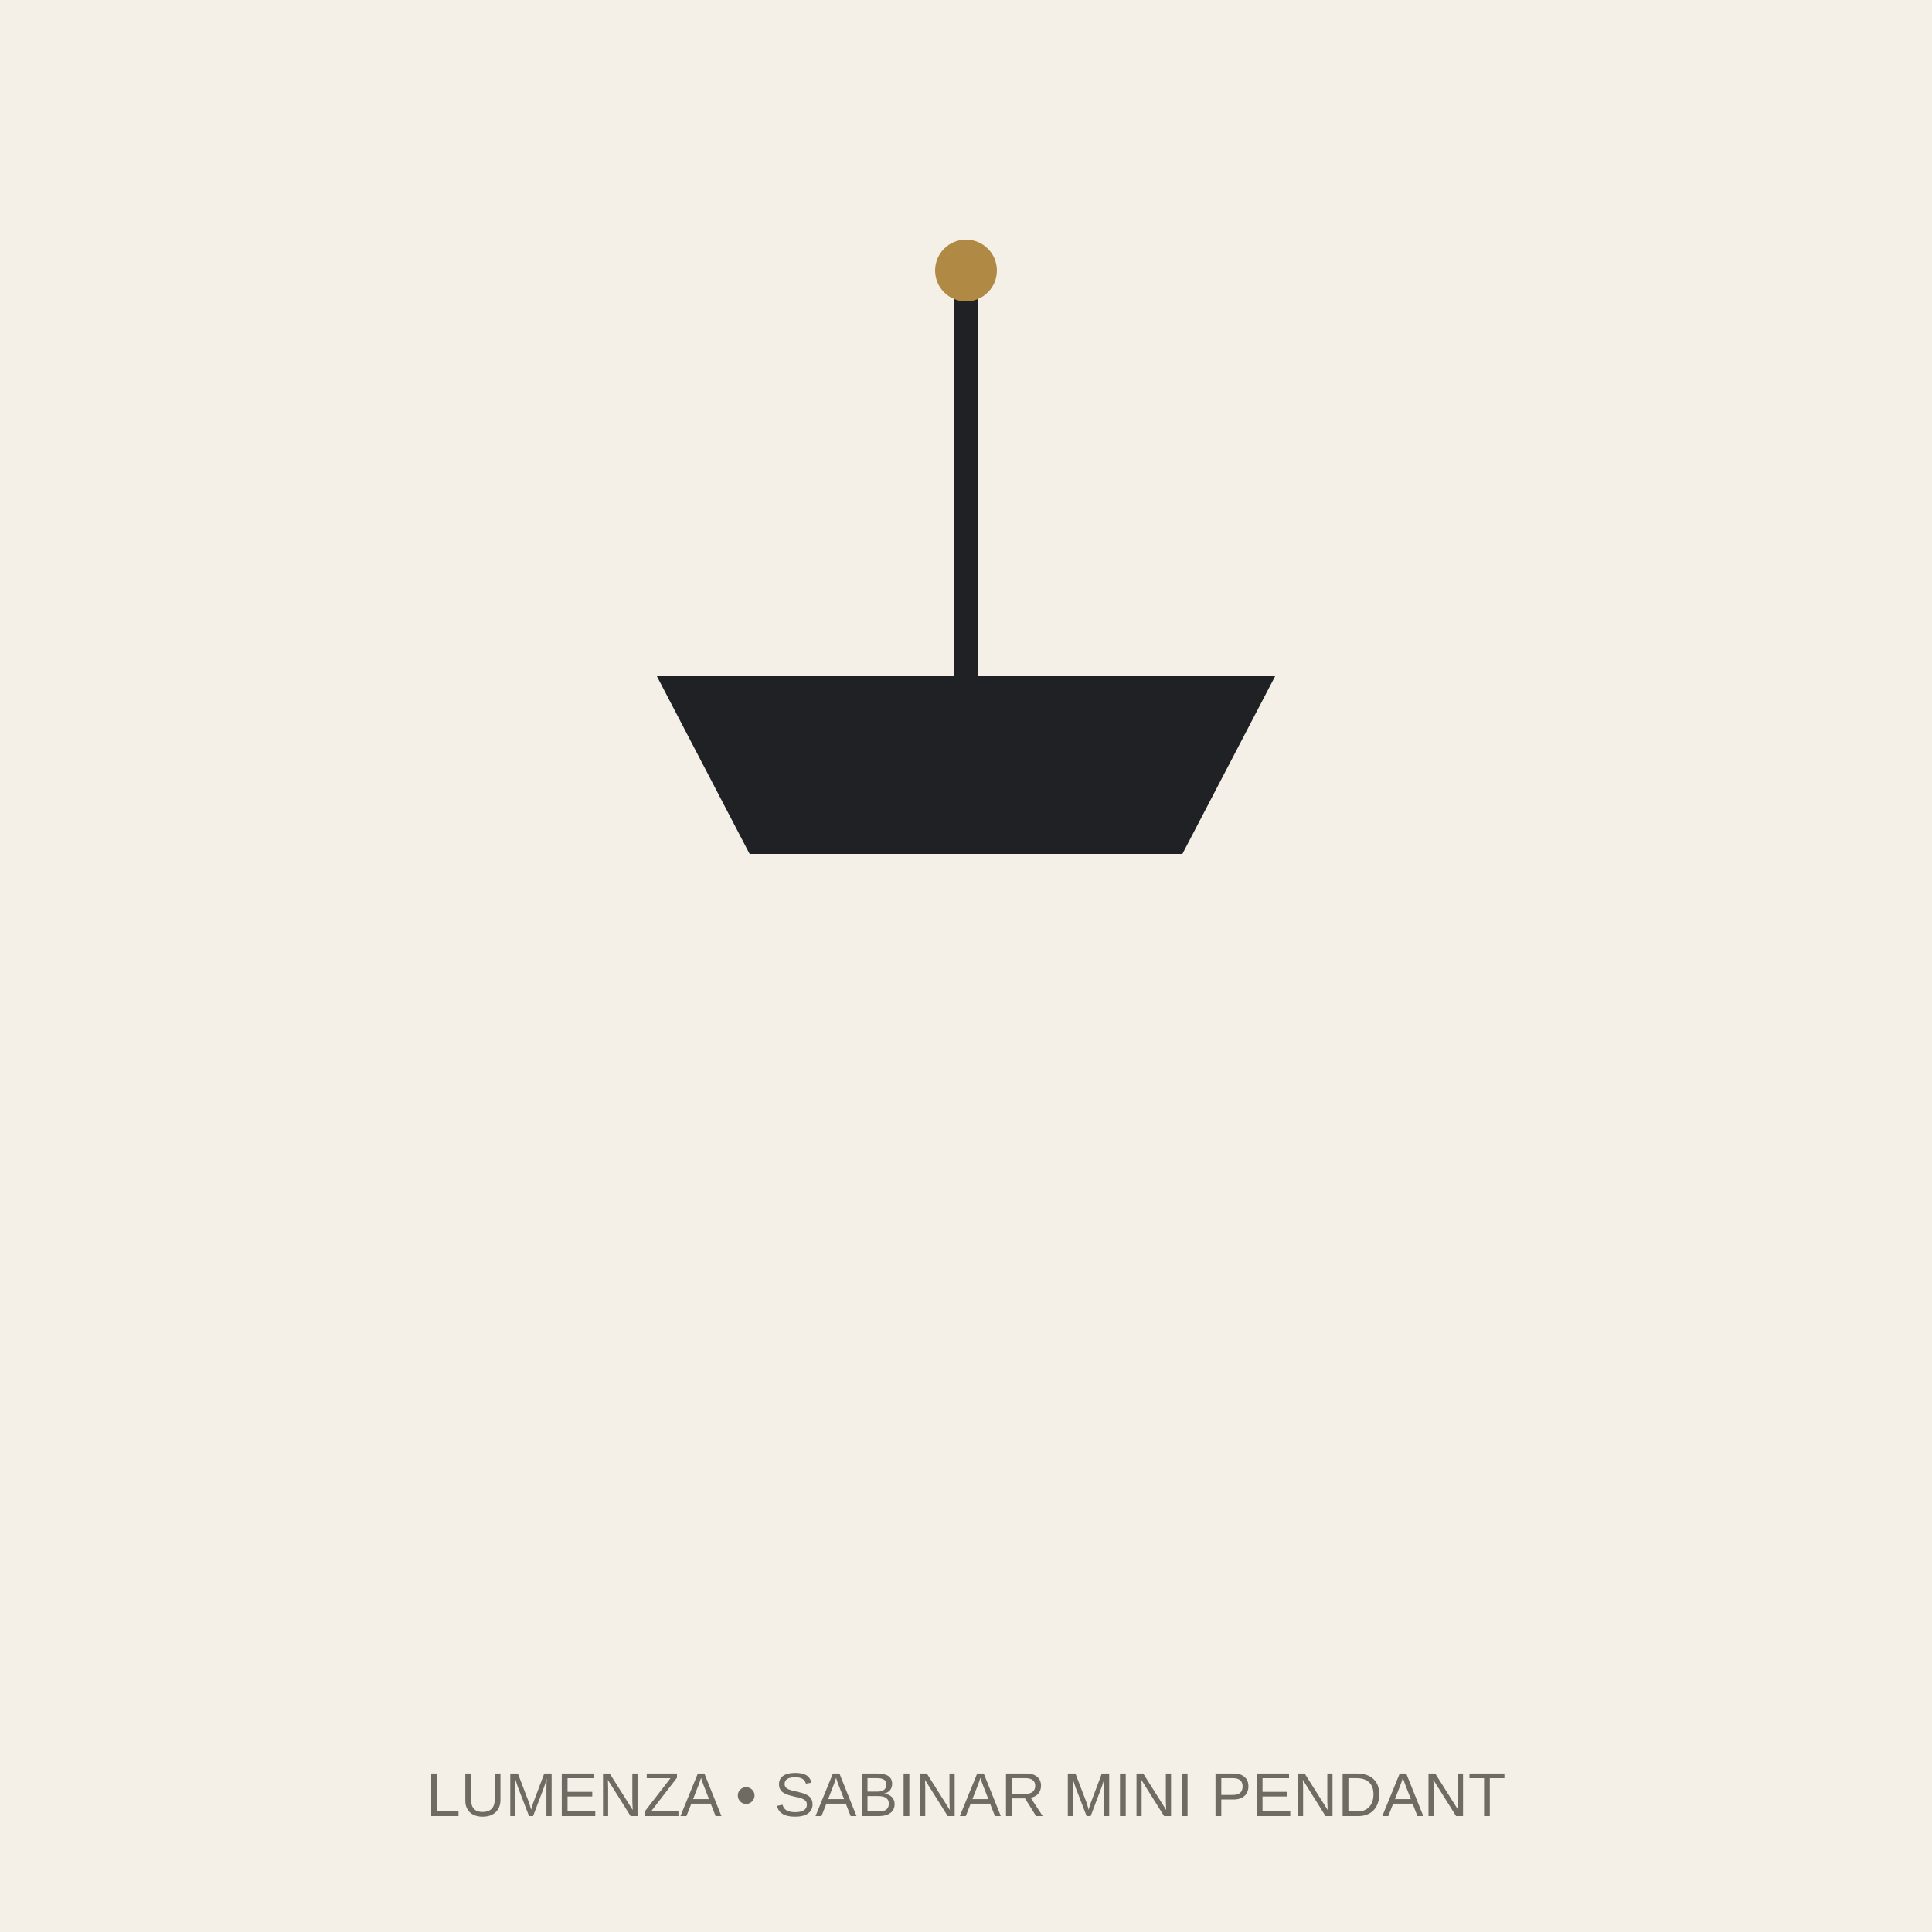
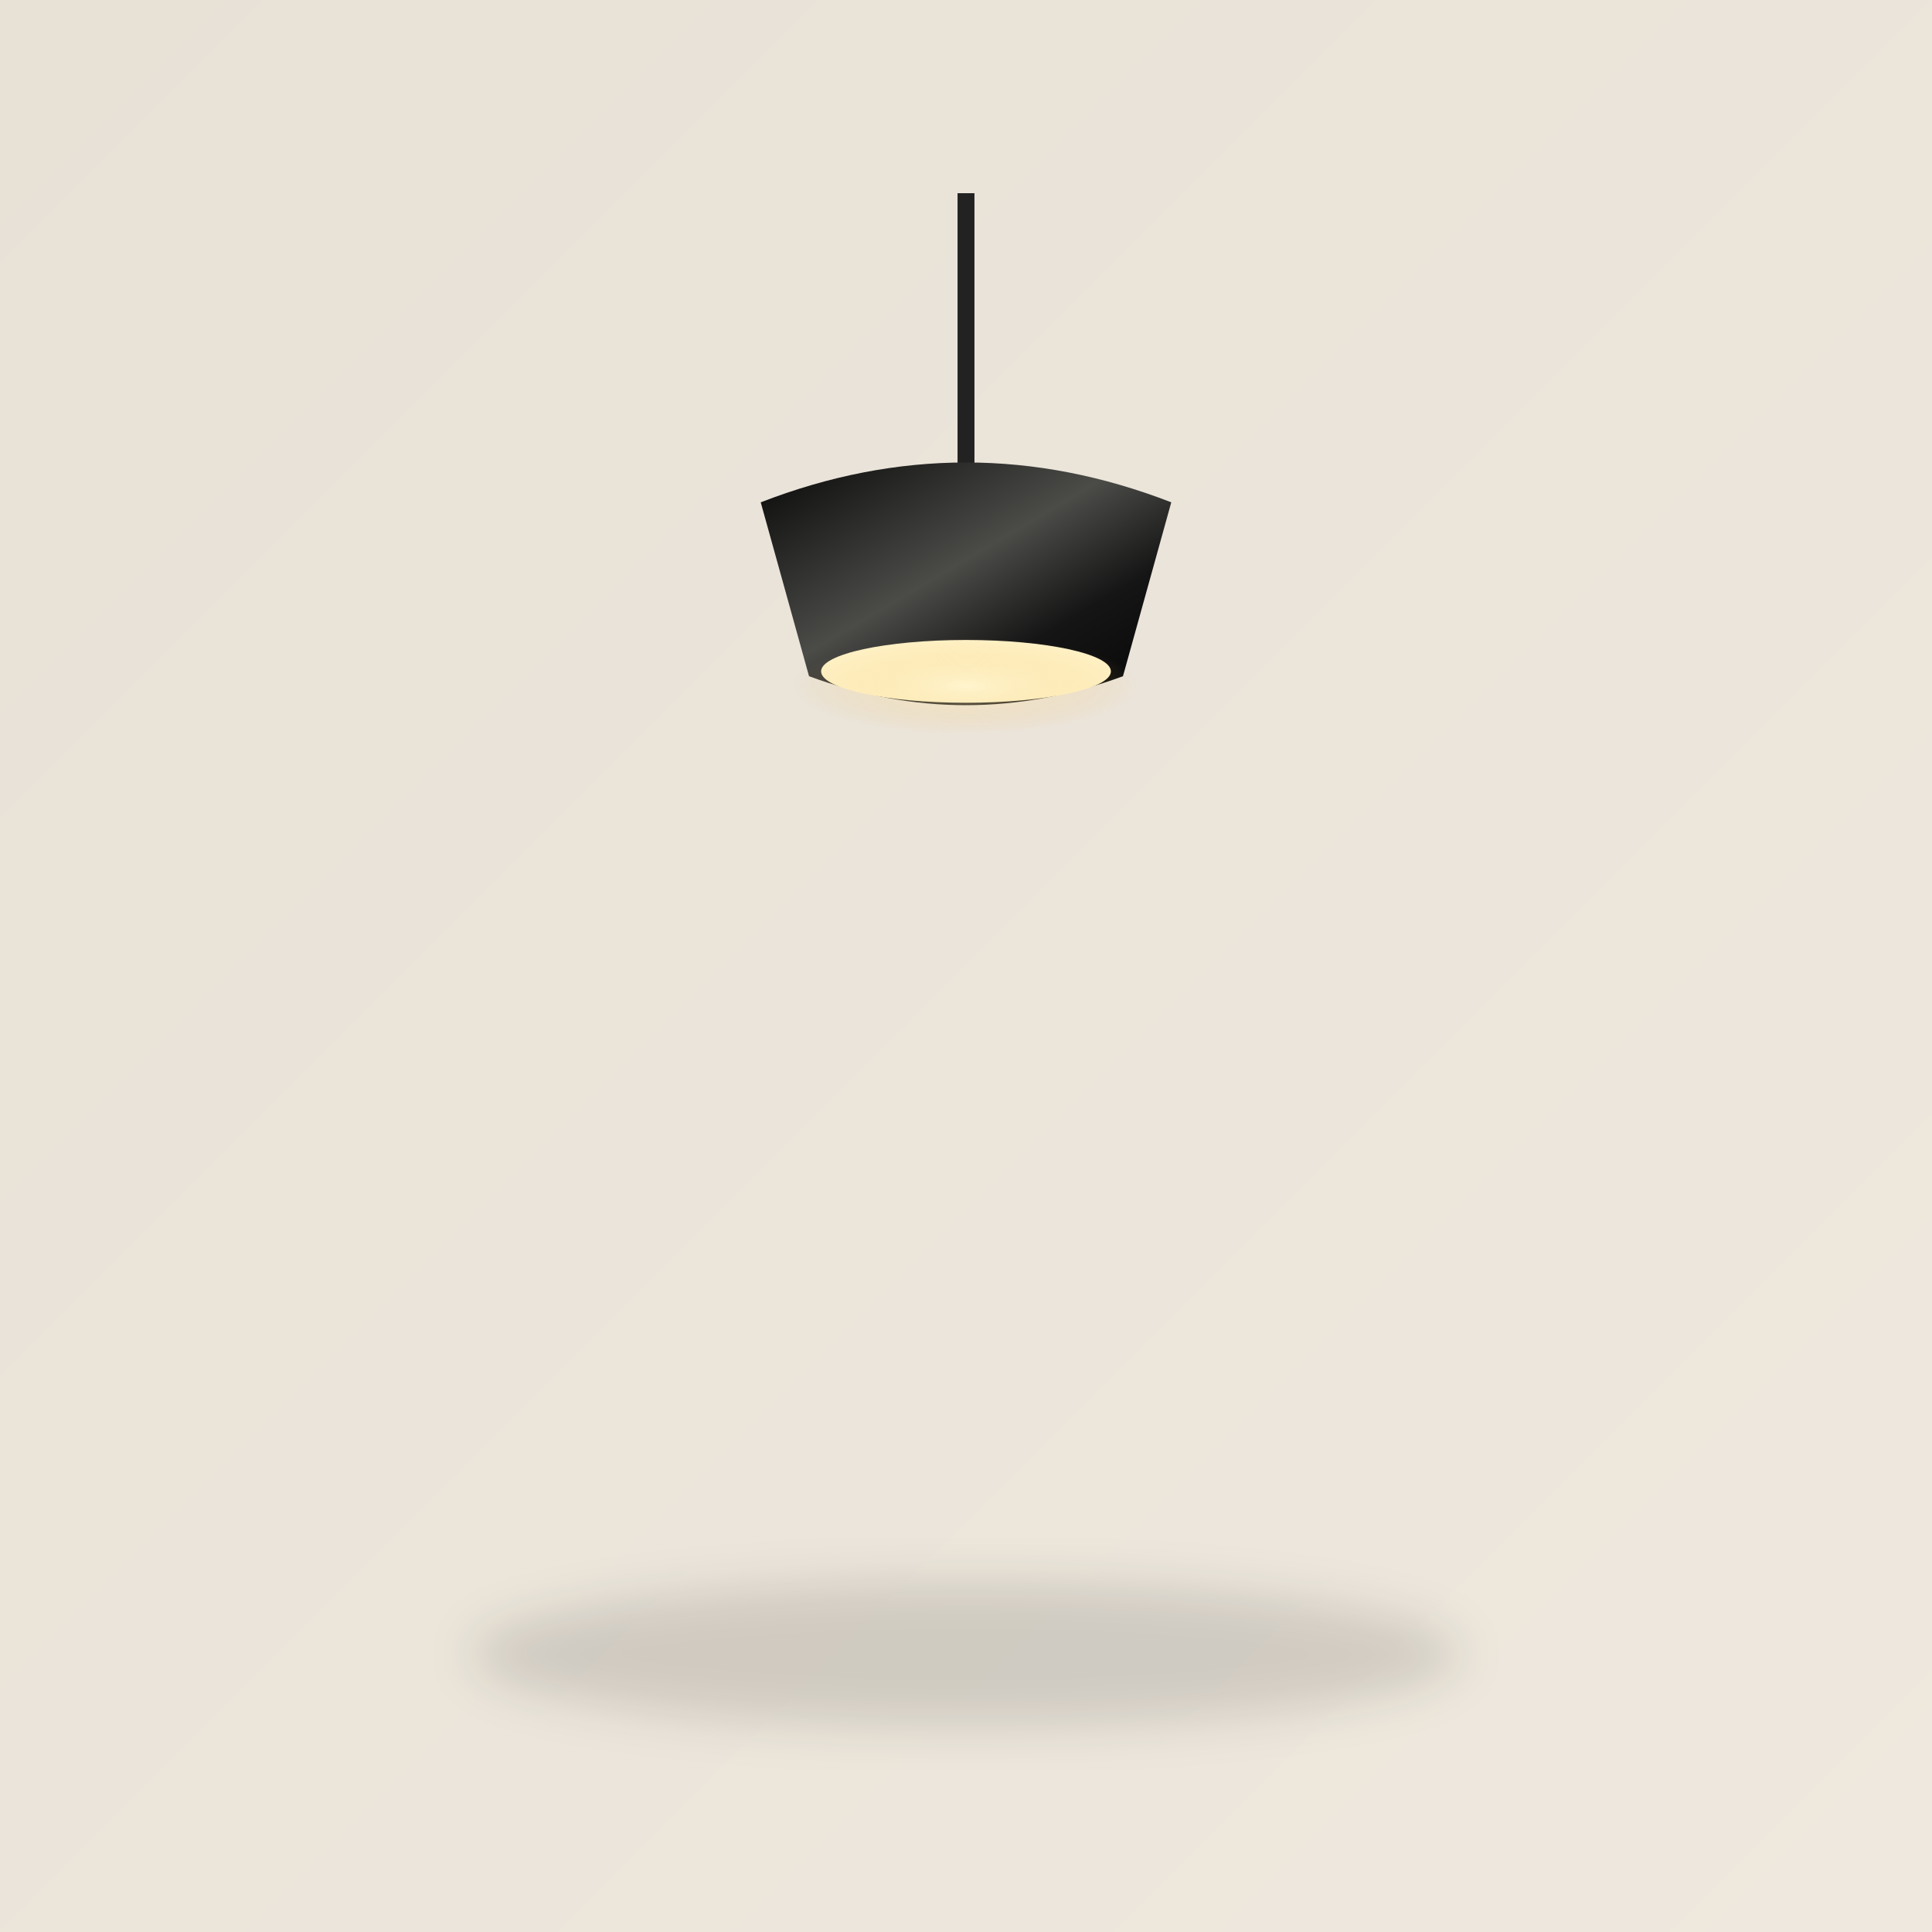
- <svg xmlns="http://www.w3.org/2000/svg" viewBox="0 0 500 500">
-   <rect width="500" height="500" fill="#F4F0E8" />
-   <path d="M250 70v105" stroke="#202124" stroke-width="6" />
-   <path d="M170 175h160l-24 46H194z" fill="#202124" />
-   <circle cx="250" cy="70" r="8" fill="#B08A45" />
-   <text x="250" y="470" text-anchor="middle" font-family="Arial,sans-serif" font-size="16" fill="#6f6a62">LUMENZA • SABINAR MINI PENDANT</text>
+ <svg xmlns="http://www.w3.org/2000/svg" viewBox="0 0 800 800" role="img" aria-label="Sabinar Mini Pendant">
+   <defs>
+     <linearGradient id="bg" x1="0" y1="0" x2="1" y2="1">
+       <stop stop-color="#e8e1d6" />
+       <stop offset="1" stop-color="#eee8de" />
+     </linearGradient>
+     <linearGradient id="metal" x1="0" y1="0" x2="1" y2="1">
+       <stop stop-color="#080808" />
+       <stop offset=".45" stop-color="#4b4b48" />
+       <stop offset=".7" stop-color="#151515" />
+       <stop offset="1" stop-color="#050505" />
+     </linearGradient>
+     <linearGradient id="gold" x1="0" y1="0" x2="1" y2="1">
+       <stop stop-color="#765625" />
+       <stop offset=".45" stop-color="#e2bd70" />
+       <stop offset=".7" stop-color="#9c7538" />
+       <stop offset="1" stop-color="#4f3819" />
+     </linearGradient>
+     <linearGradient id="glass" x1="0" y1="0" x2="1" y2="1">
+       <stop stop-color="#fff" stop-opacity=".96" />
+       <stop offset=".45" stop-color="#d8d0c2" stop-opacity=".78" />
+       <stop offset="1" stop-color="#fff" stop-opacity=".95" />
+     </linearGradient>
+     <radialGradient id="glow">
+       <stop stop-color="#fff7d6" stop-opacity=".95" />
+       <stop offset="1" stop-color="#f2b84b" stop-opacity="0" />
+     </radialGradient>
+     <filter id="shadow" x="-30%" y="-30%" width="160%" height="160%">
+       <feGaussianBlur stdDeviation="16" />
+       <feColorMatrix values="0 0 0 0 0.05 0 0 0 0 0.04 0 0 0 0 0.03 0 0 0 .24 0" />
+       <feOffset dy="14" />
+     </filter>
+     <filter id="soft" x="-30%" y="-30%" width="160%" height="160%">
+       <feGaussianBlur stdDeviation="10" />
+     </filter>
+   </defs>
+   <rect width="800" height="800" fill="url(#bg)" />
+   <ellipse cx="400" cy="685" rx="205" ry="30" fill="#000" opacity=".12" filter="url(#soft)" />
+   <path d="M400 80V210" stroke="#222" stroke-width="7" />
+   <path d="M315 208 Q400 175 485 208 L465 280 Q400 304 335 280Z" fill="url(#metal)" />
+   <ellipse cx="400" cy="278" rx="60" ry="13" fill="#fff2c7" />
+   <ellipse cx="400" cy="284" rx="72" ry="20" fill="url(#glow)" opacity=".5" />
</svg>
